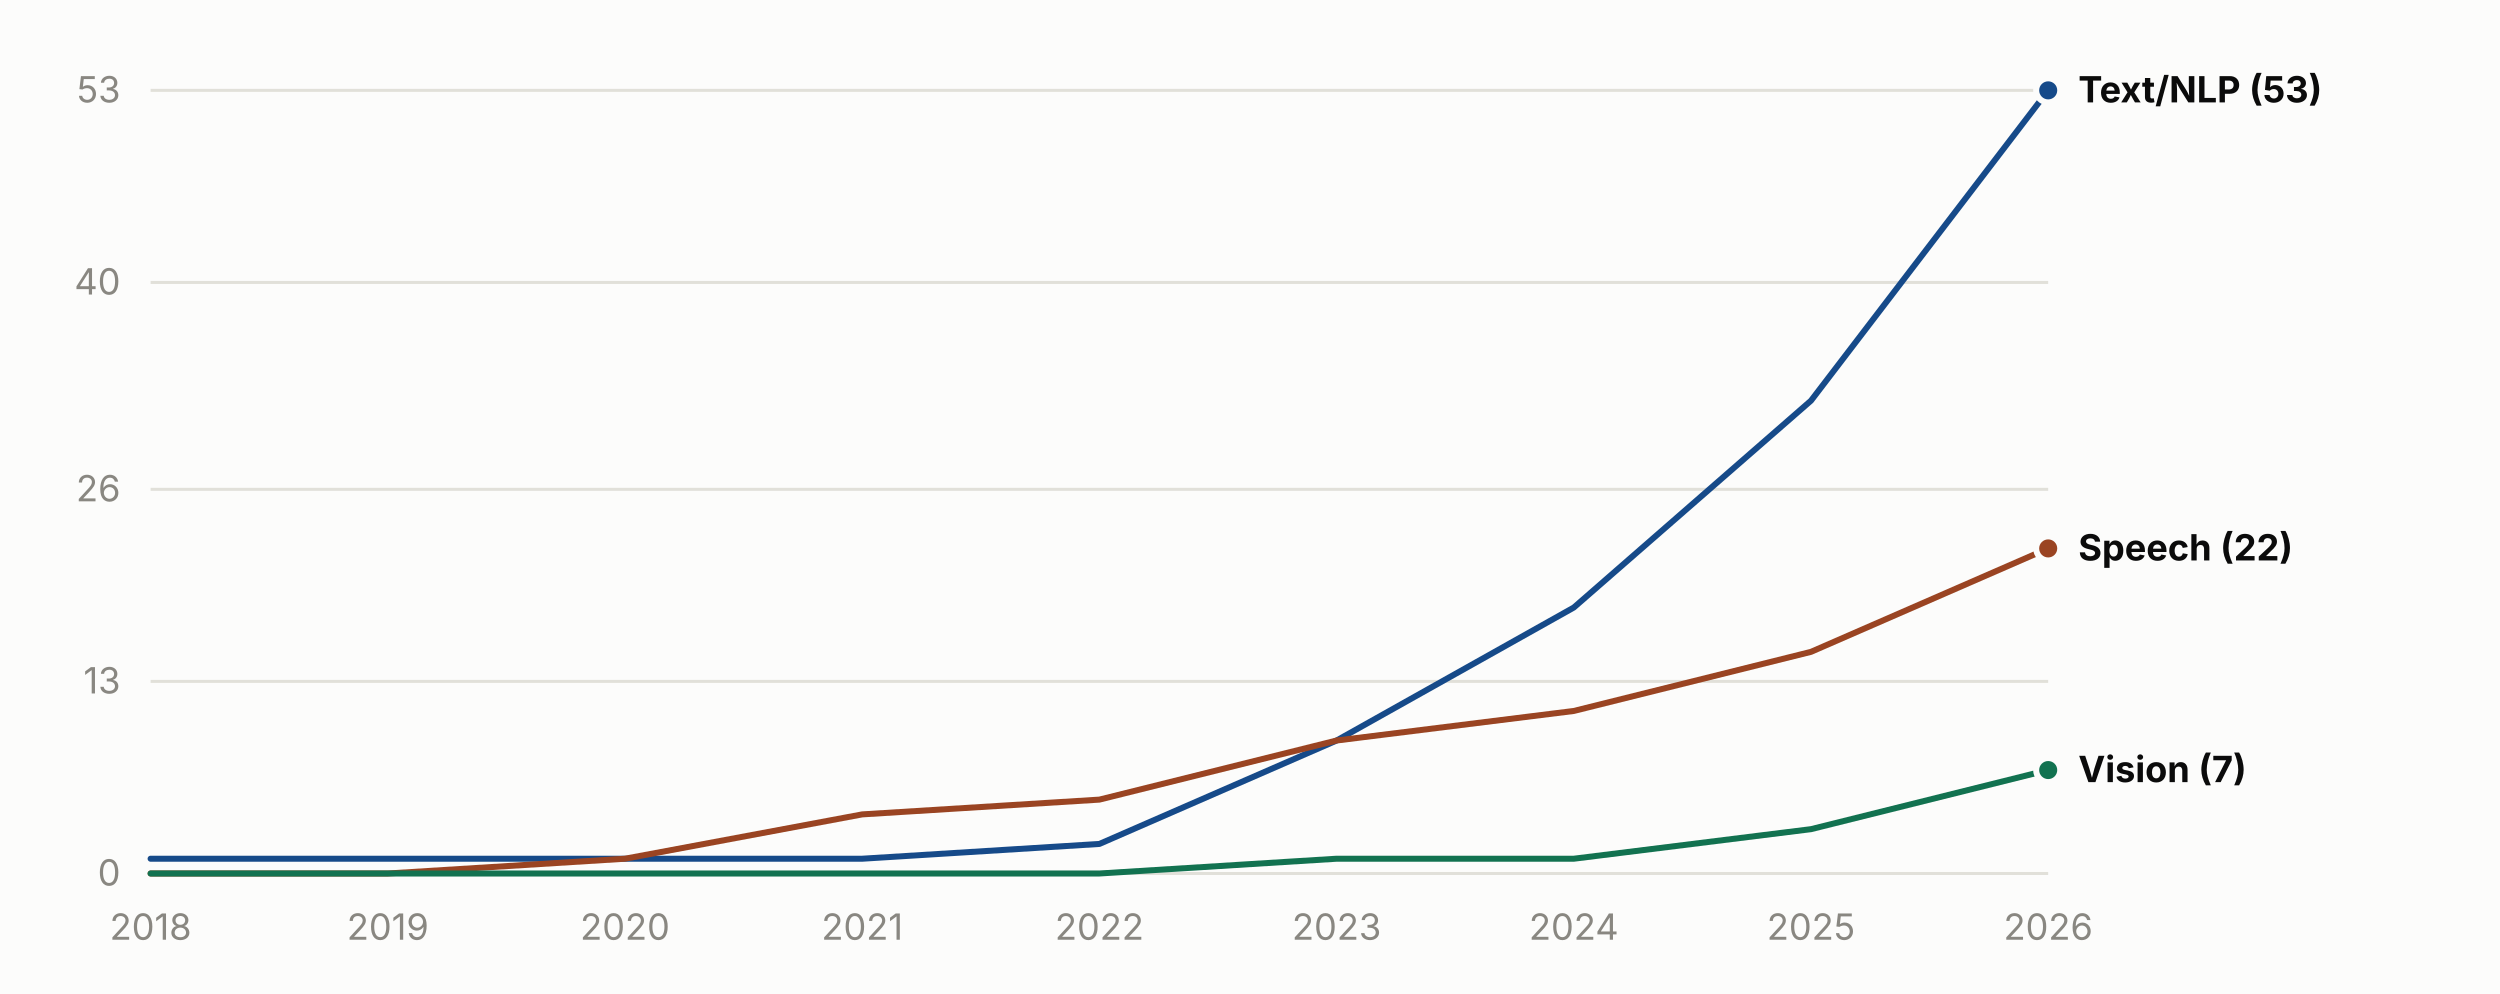
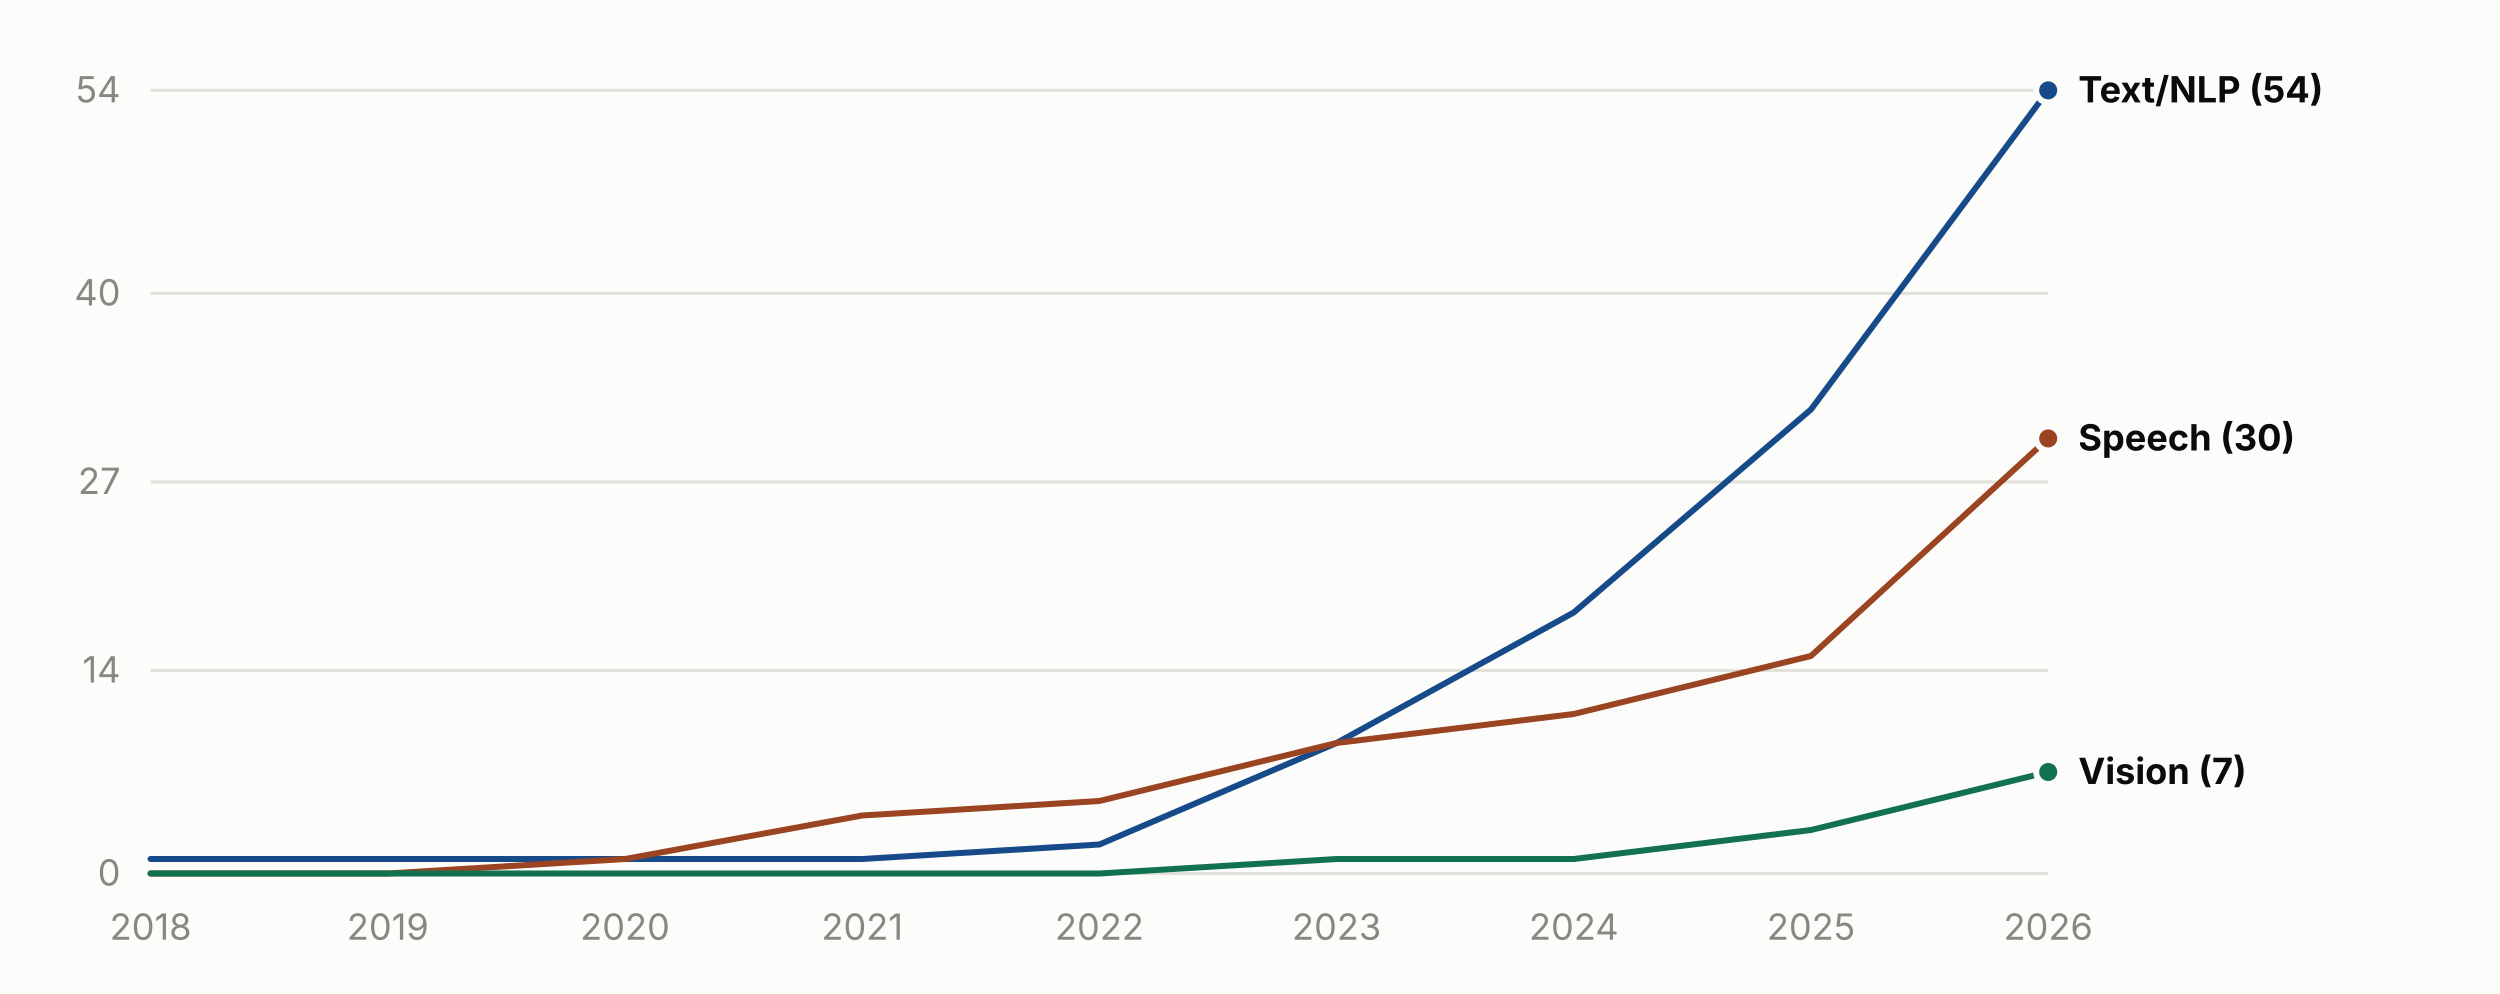
<svg xmlns="http://www.w3.org/2000/svg" width="830" height="330" viewBox="0 0 830 330">
  <rect width="830" height="330" fill="#fcfcfb" />
  <style>text{font-family:"Segoe UI",Inter,Arial,sans-serif;fill:#0b0b0b}.title{font-size:22px;font-weight:700}.sub{font-size:12px;fill:#52514e}.muted{font-size:11px;fill:#898781}.axis{font-size:12px;fill:#898781}.grid{stroke:#e1e0d9;stroke-width:1}.legend{font-size:12px;fill:#52514e}.endlabel{font-size:12px;font-weight:700}</style>
  <line x1="50" y1="290.0" x2="680" y2="290.0" class="grid" />
  <text x="40" y="294.0" text-anchor="end" class="axis">0</text>
-   <line x1="50" y1="226.226" x2="680" y2="226.226" class="grid" />
-   <text x="40" y="230.226" text-anchor="end" class="axis">13</text>
-   <line x1="50" y1="162.453" x2="680" y2="162.453" class="grid" />
-   <text x="40" y="166.453" text-anchor="end" class="axis">26</text>
-   <line x1="50" y1="93.774" x2="680" y2="93.774" class="grid" />
-   <text x="40" y="97.774" text-anchor="end" class="axis">40</text>
+   <line x1="50" y1="222.593" x2="680" y2="222.593" class="grid" />
+   <text x="40" y="226.593" text-anchor="end" class="axis">14</text>
+   <line x1="50" y1="160.0" x2="680" y2="160.0" class="grid" />
+   <text x="40" y="164.0" text-anchor="end" class="axis">27</text>
+   <line x1="50" y1="97.407" x2="680" y2="97.407" class="grid" />
+   <text x="40" y="101.407" text-anchor="end" class="axis">40</text>
  <line x1="50" y1="30.0" x2="680" y2="30.0" class="grid" />
-   <text x="40" y="34.0" text-anchor="end" class="axis">53</text>
+   <text x="40" y="34.0" text-anchor="end" class="axis">54</text>
  <text x="50.0" y="312" text-anchor="middle" class="axis">2018</text>
  <text x="128.75" y="312" text-anchor="middle" class="axis">2019</text>
  <text x="207.5" y="312" text-anchor="middle" class="axis">2020</text>
  <text x="286.25" y="312" text-anchor="middle" class="axis">2021</text>
  <text x="365.0" y="312" text-anchor="middle" class="axis">2022</text>
  <text x="443.75" y="312" text-anchor="middle" class="axis">2023</text>
  <text x="522.5" y="312" text-anchor="middle" class="axis">2024</text>
  <text x="601.25" y="312" text-anchor="middle" class="axis">2025</text>
  <text x="680.0" y="312" text-anchor="middle" class="axis">2026</text>
-   <polyline points="50.0,285.094 128.75,285.094 207.5,285.094 286.25,285.094 365.0,280.189 443.75,245.849 522.5,201.698 601.25,133.019 680.0,30.0" fill="none" stroke="#164a89" stroke-width="2" stroke-linejoin="round" stroke-linecap="round" />
+   <polyline points="50.0,285.185 128.75,285.185 207.5,285.185 286.25,285.185 365.0,280.37 443.75,246.667 522.5,203.333 601.25,135.926 680.0,30.0" fill="none" stroke="#164a89" stroke-width="2" stroke-linejoin="round" stroke-linecap="round" />
  <circle cx="680.0" cy="30.0" r="4" fill="#164a89" stroke="#fcfcfb" stroke-width="2" />
-   <text x="690.0" y="34.0" class="endlabel" fill="#164a89">Text/NLP (53)</text>
-   <polyline points="50.0,290.0 128.75,290.0 207.5,285.094 286.25,270.377 365.0,265.472 443.75,245.849 522.5,236.038 601.25,216.415 680.0,182.075" fill="none" stroke="#9a4422" stroke-width="2" stroke-linejoin="round" stroke-linecap="round" />
-   <circle cx="680.0" cy="182.075" r="4" fill="#9a4422" stroke="#fcfcfb" stroke-width="2" />
-   <text x="690.0" y="186.075" class="endlabel" fill="#9a4422">Speech (22)</text>
-   <polyline points="50.0,290.0 128.75,290.0 207.5,290.0 286.25,290.0 365.0,290.0 443.75,285.094 522.5,285.094 601.25,275.283 680.0,255.66" fill="none" stroke="#127250" stroke-width="2" stroke-linejoin="round" stroke-linecap="round" />
-   <circle cx="680.0" cy="255.66" r="4" fill="#127250" stroke="#fcfcfb" stroke-width="2" />
-   <text x="690.0" y="259.66" class="endlabel" fill="#127250">Vision (7)</text>
+   <text x="690.0" y="34.0" class="endlabel" fill="#164a89">Text/NLP (54)</text>
+   <polyline points="50.0,290.0 128.75,290.0 207.5,285.185 286.25,270.741 365.0,265.926 443.75,246.667 522.5,237.037 601.25,217.778 680.0,145.556" fill="none" stroke="#9a4422" stroke-width="2" stroke-linejoin="round" stroke-linecap="round" />
+   <circle cx="680.0" cy="145.556" r="4" fill="#9a4422" stroke="#fcfcfb" stroke-width="2" />
+   <text x="690.0" y="149.556" class="endlabel" fill="#9a4422">Speech (30)</text>
+   <polyline points="50.0,290.0 128.75,290.0 207.5,290.0 286.25,290.0 365.0,290.0 443.75,285.185 522.5,285.185 601.25,275.556 680.0,256.296" fill="none" stroke="#127250" stroke-width="2" stroke-linejoin="round" stroke-linecap="round" />
+   <circle cx="680.0" cy="256.296" r="4" fill="#127250" stroke="#fcfcfb" stroke-width="2" />
+   <text x="690.0" y="260.296" class="endlabel" fill="#127250">Vision (7)</text>
</svg>
